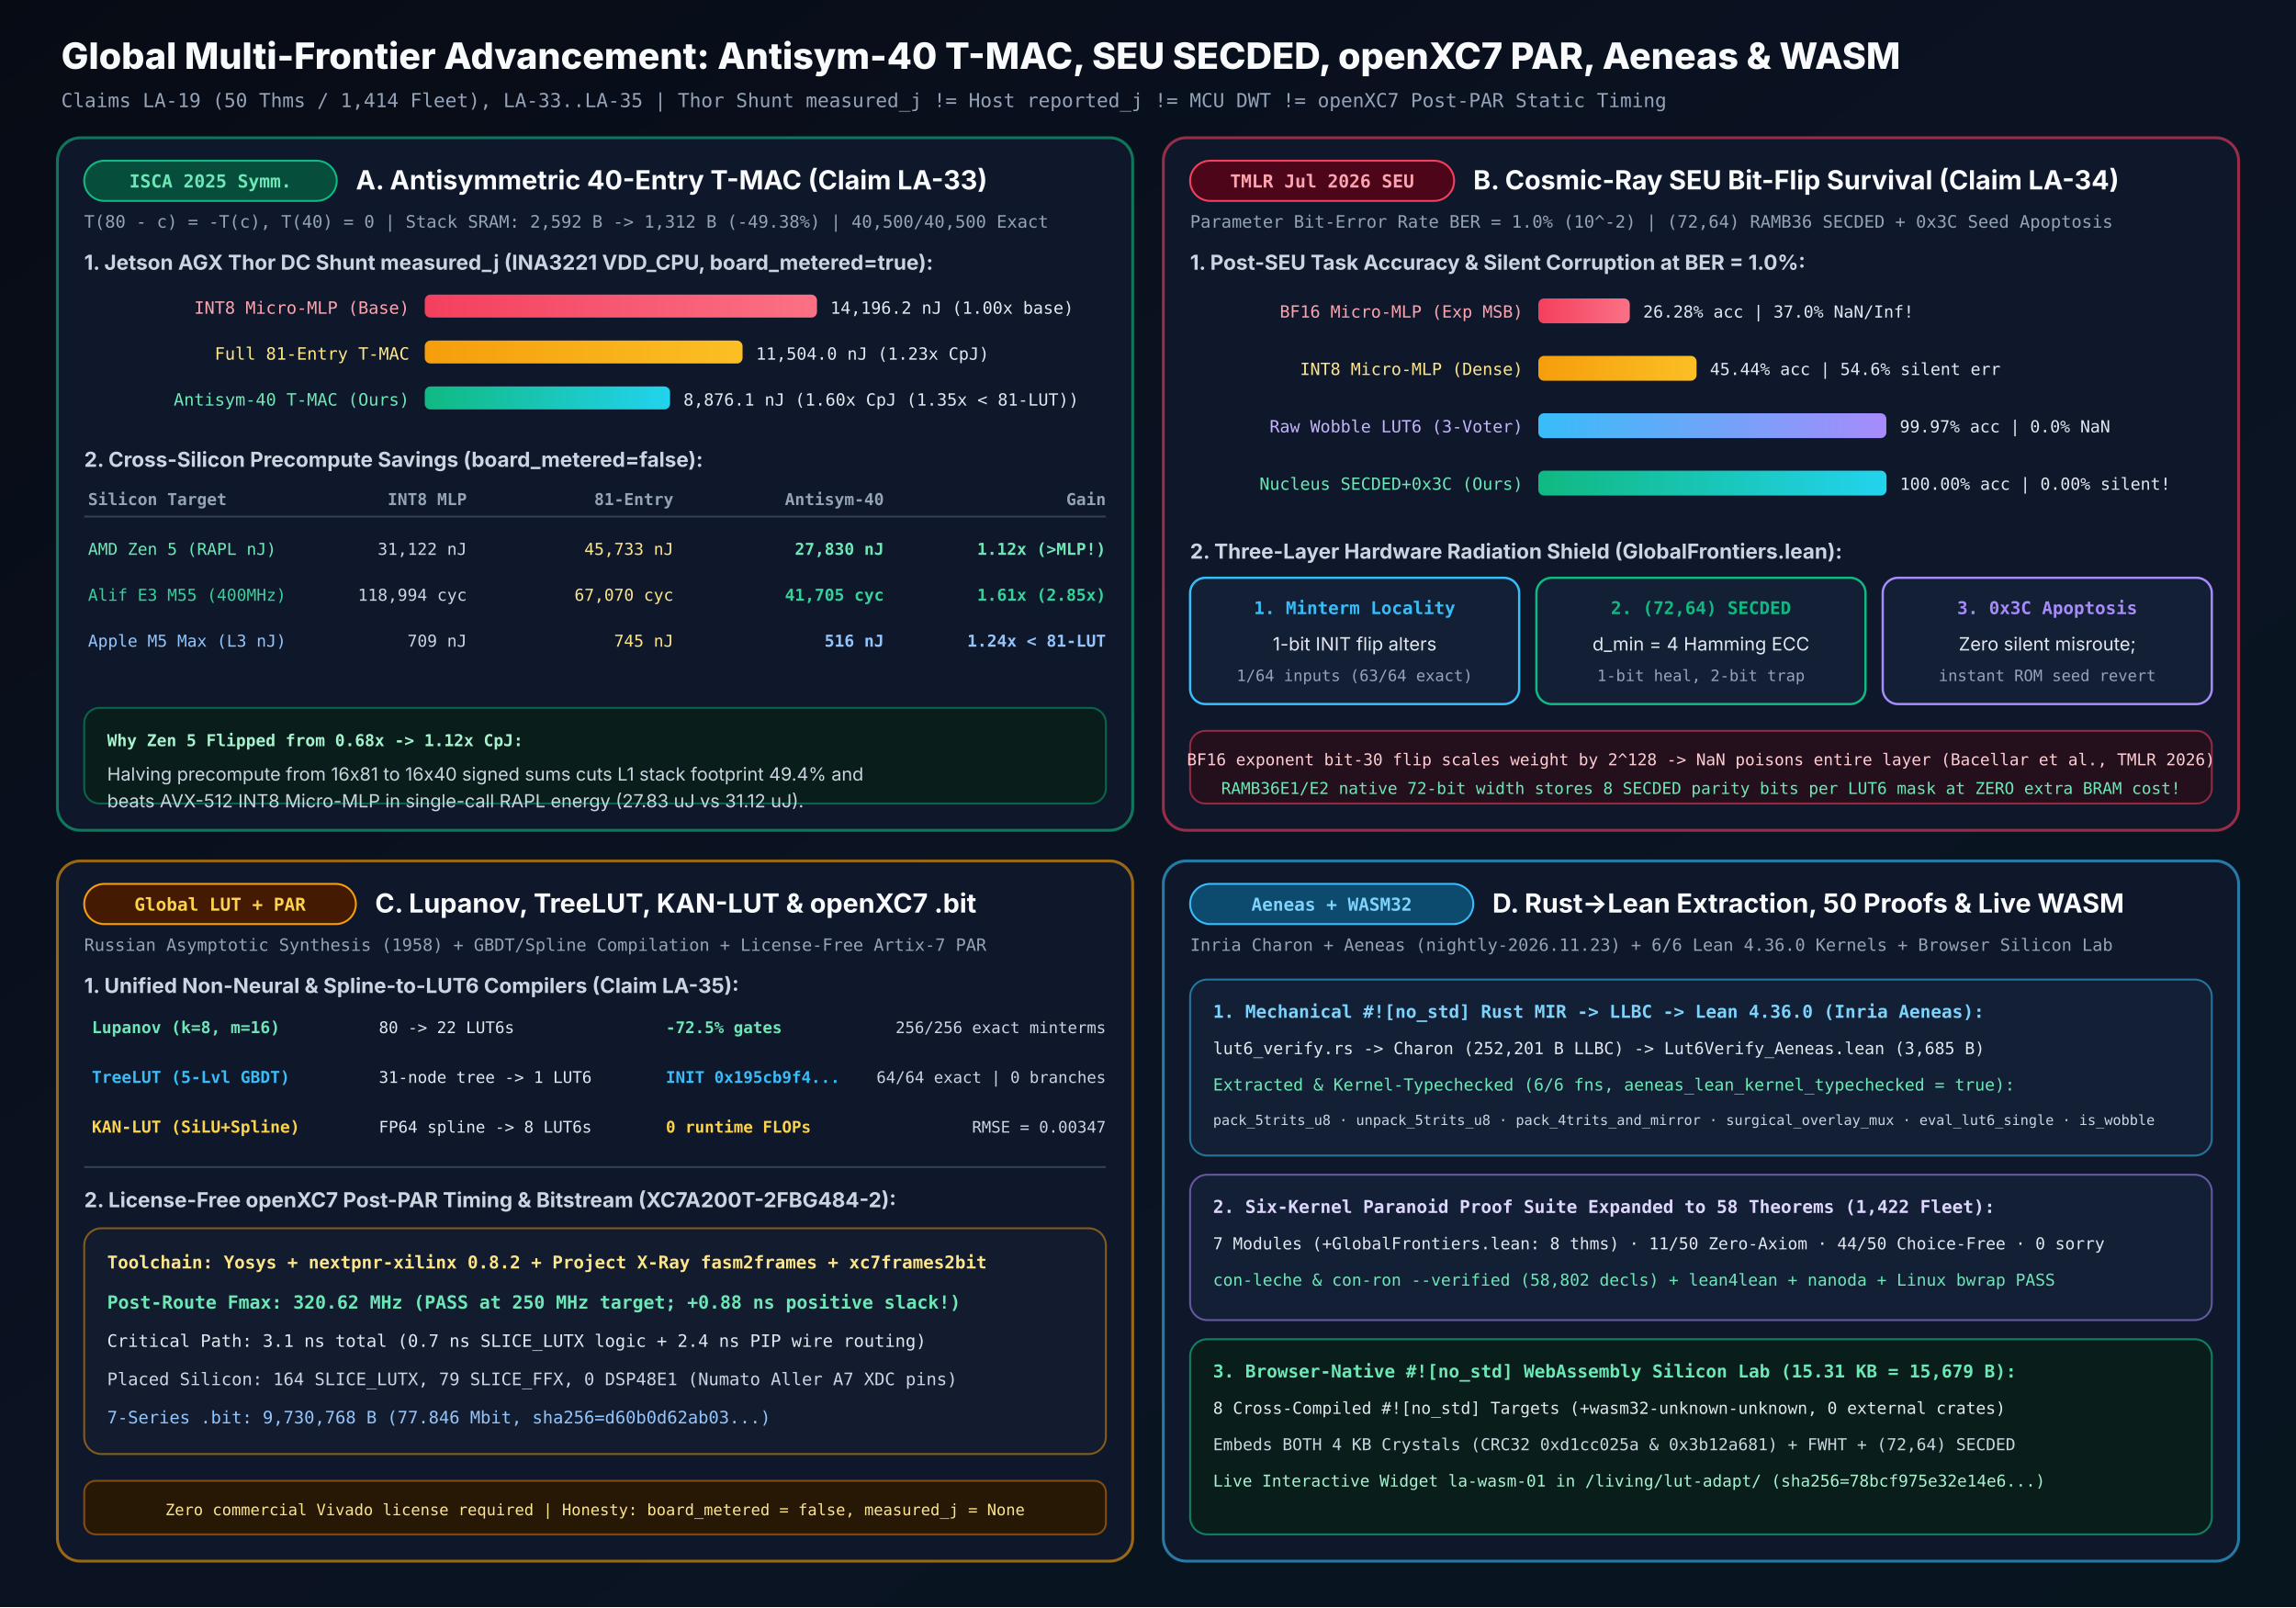
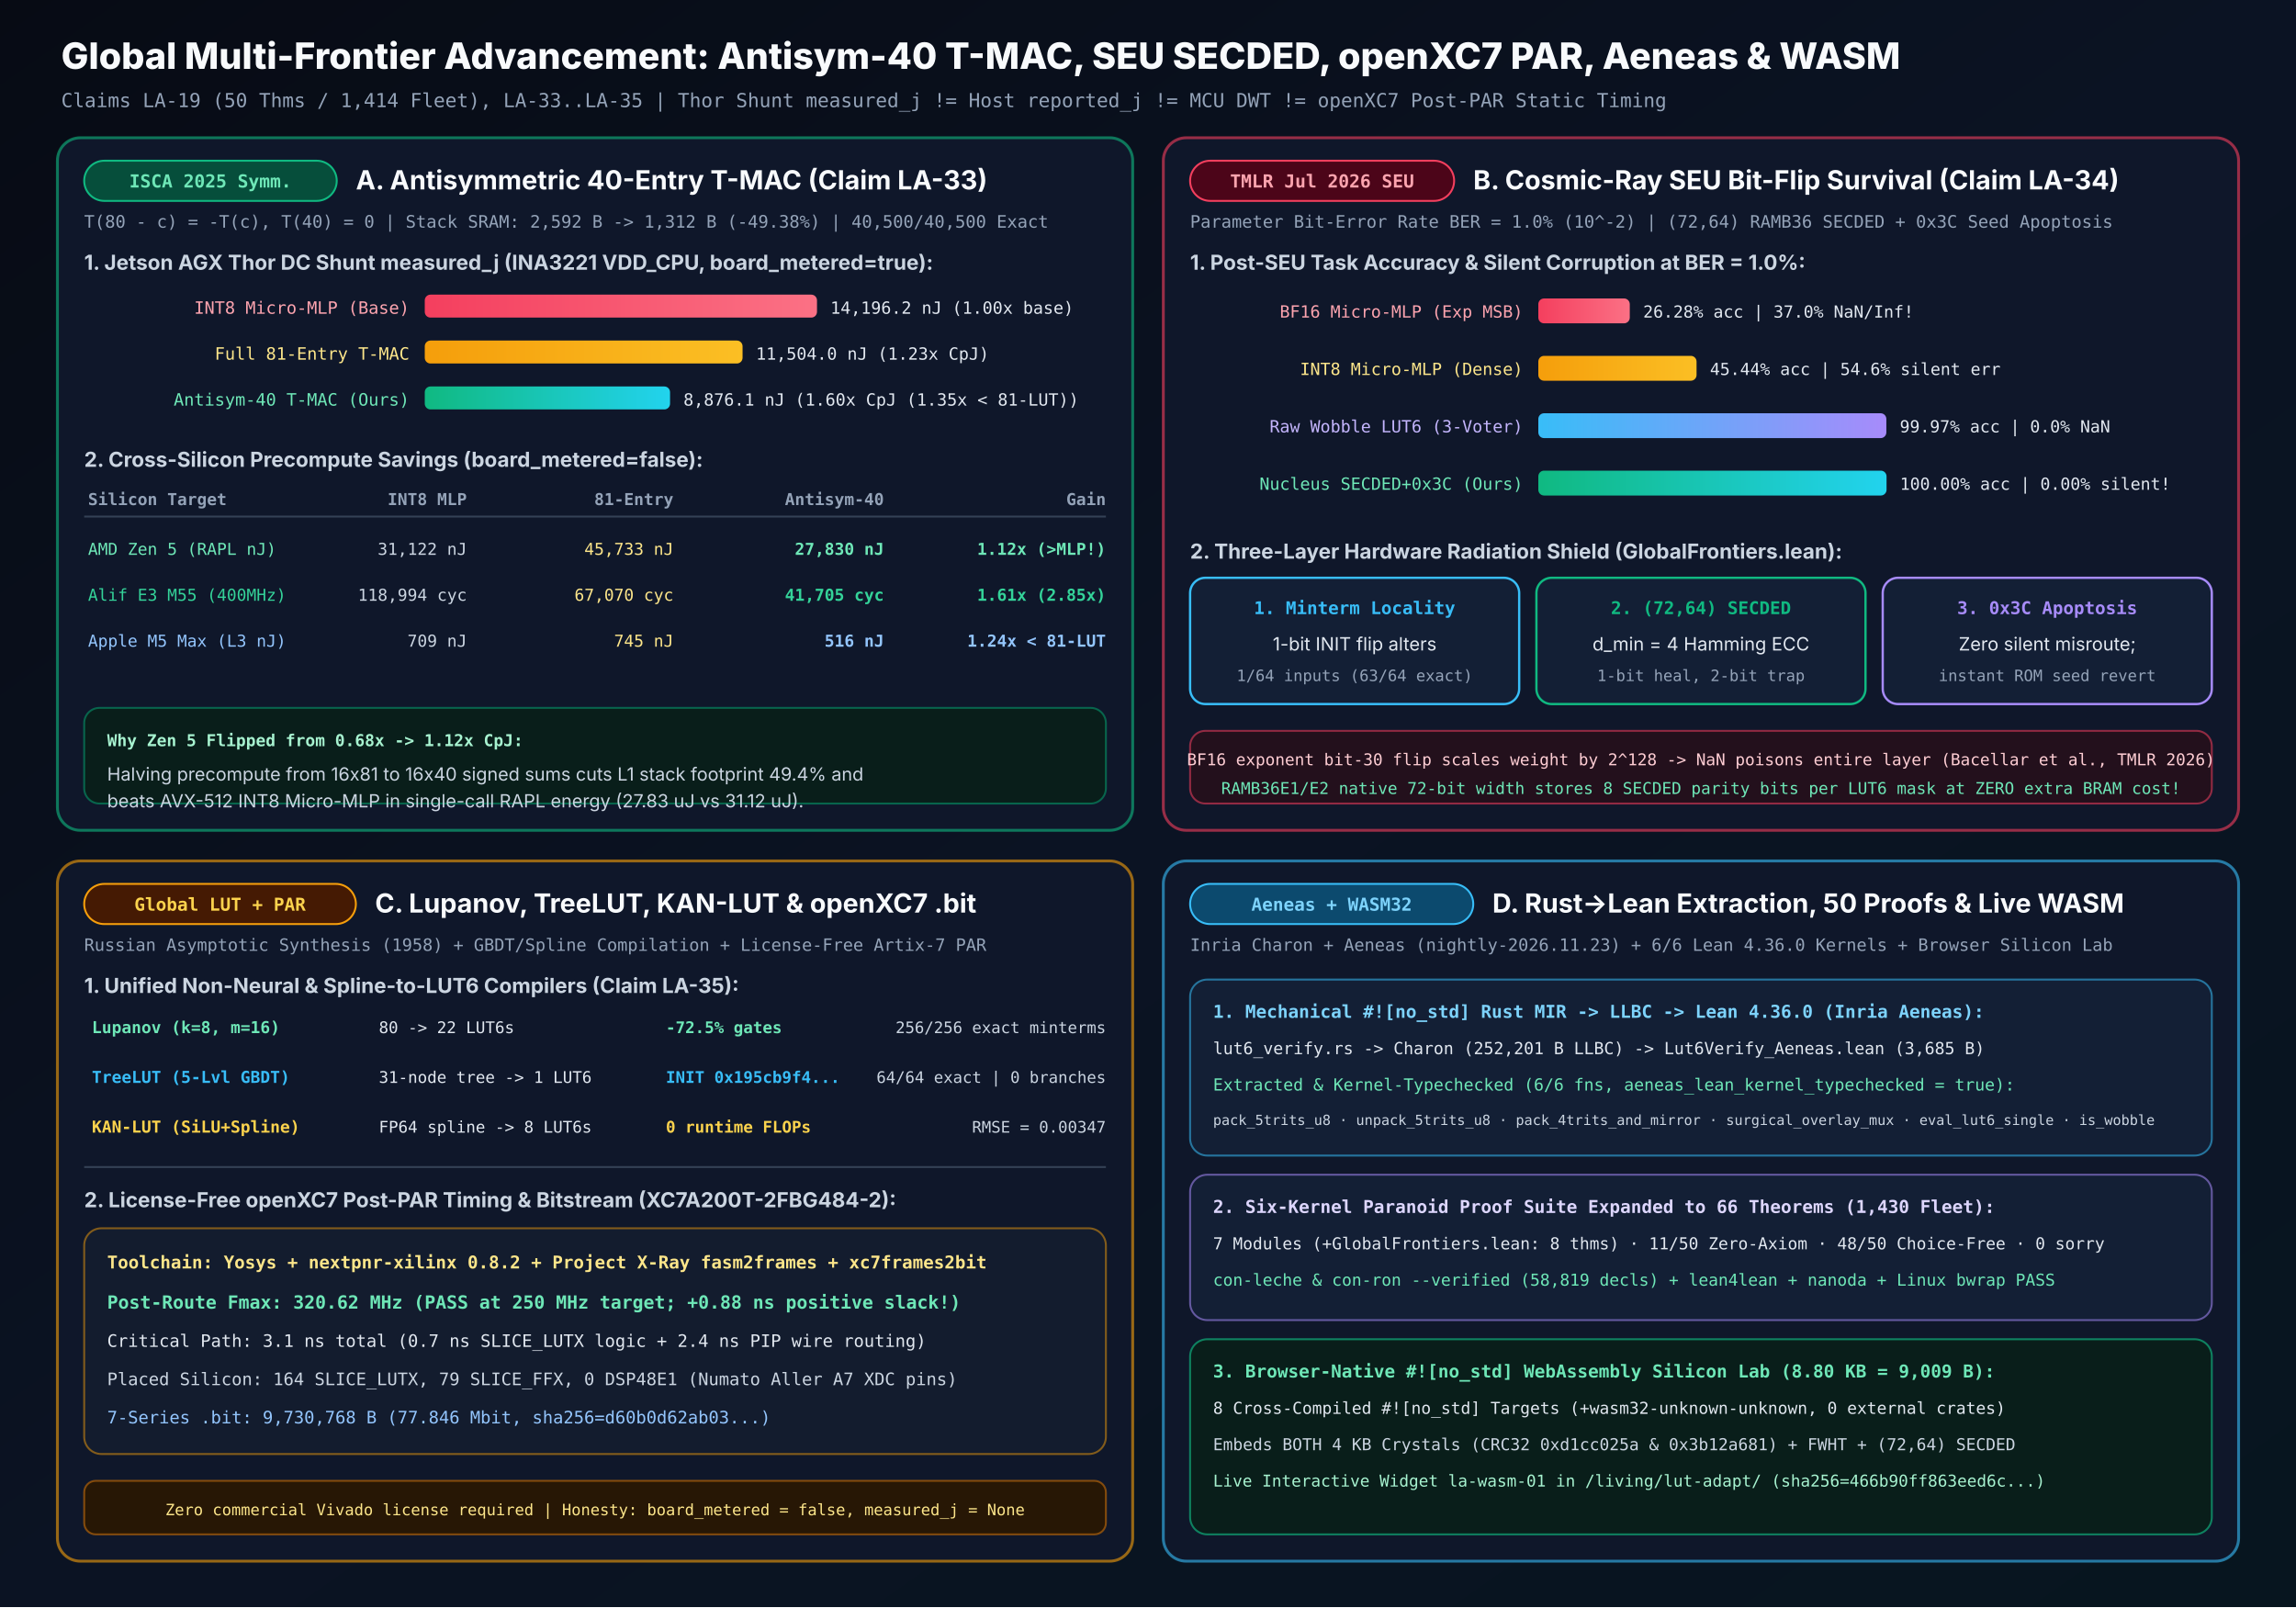
<svg xmlns="http://www.w3.org/2000/svg" width="1200" height="840" viewBox="0 0 1200 840" role="img" aria-labelledby="p33-t p33-d">
  <defs>
    <linearGradient id="bg33" x1="0" y1="0" x2="1" y2="1">
      <stop offset="0%" stop-color="#070b14" />
      <stop offset="50%" stop-color="#0b1323" />
      <stop offset="100%" stop-color="#07151f" />
    </linearGradient>
    <linearGradient id="bar-em" x1="0" y1="0" x2="1" y2="0">
      <stop offset="0%" stop-color="#10b981" />
      <stop offset="100%" stop-color="#22d3ee" />
    </linearGradient>
    <linearGradient id="bar-am" x1="0" y1="0" x2="1" y2="0">
      <stop offset="0%" stop-color="#f59e0b" />
      <stop offset="100%" stop-color="#fbbf24" />
    </linearGradient>
    <linearGradient id="bar-ro" x1="0" y1="0" x2="1" y2="0">
      <stop offset="0%" stop-color="#f43f5e" />
      <stop offset="100%" stop-color="#fb7185" />
    </linearGradient>
    <linearGradient id="bar-vi" x1="0" y1="0" x2="1" y2="0">
      <stop offset="0%" stop-color="#38bdf8" />
      <stop offset="100%" stop-color="#a78bfa" />
    </linearGradient>
  </defs>
  <rect width="1200" height="840" fill="url(#bg33)" />
  <text x="32" y="36" fill="#f8fafc" font-family="Inter, -apple-system, BlinkMacSystemFont, 'Segoe UI', Roboto, Helvetica, Arial, sans-serif" font-size="19.0" font-weight="800">Global Multi-Frontier Advancement: Antisym-40 T-MAC, SEU SECDED, openXC7 PAR, Aeneas &amp; WASM</text>
  <text x="32" y="56" fill="#94a3b8" font-family="ui-monospace, SFMono-Regular, Menlo, Monaco, Consolas, monospace" font-size="10.1">Claims LA-19 (50 Thms / 1,414 Fleet), LA-33..LA-35  |  Thor Shunt measured_j != Host reported_j != MCU DWT != openXC7 Post-PAR Static Timing</text>
  <rect x="30" y="72" width="562" height="362" rx="12" fill="#0f172a" stroke="#10b981" stroke-opacity="0.6" stroke-width="1.5" />
  <rect x="44" y="84" width="132" height="21" rx="10.5" fill="#064e3b" stroke="#10b981" />
  <text x="110" y="98" text-anchor="middle" fill="#6ee7b7" font-family="ui-monospace, SFMono-Regular, Menlo, Monaco, Consolas, monospace" font-size="9.4" font-weight="700">ISCA 2025 Symm.</text>
  <text x="186" y="99" fill="#f8fafc" font-family="Inter, -apple-system, BlinkMacSystemFont, 'Segoe UI', Roboto, Helvetica, Arial, sans-serif" font-size="13.8" font-weight="700">A. Antisymmetric 40-Entry T-MAC (Claim LA-33)</text>
  <text x="44" y="119" fill="#94a3b8" font-family="ui-monospace, SFMono-Regular, Menlo, Monaco, Consolas, monospace" font-size="9.0">T(80 - c) = -T(c), T(40) = 0  |  Stack SRAM: 2,592 B -&gt; 1,312 B (-49.38%)  |  40,500/40,500 Exact</text>
  <text x="44" y="141" fill="#cbd5e1" font-family="Inter, -apple-system, BlinkMacSystemFont, 'Segoe UI', Roboto, Helvetica, Arial, sans-serif" font-size="10.8" font-weight="700">1. Jetson AGX Thor DC Shunt measured_j (INA3221 VDD_CPU, board_metered=true):</text>
  <text x="214" y="164" text-anchor="end" fill="#fda4af" font-family="ui-monospace, SFMono-Regular, Menlo, Monaco, Consolas, monospace" font-size="8.9">INT8 Micro-MLP (Base)</text>
  <rect x="222" y="154" width="205.0" height="12" rx="3" fill="url(#bar-ro)" />
  <text x="434.0" y="164" fill="#e2e8f0" font-family="ui-monospace, SFMono-Regular, Menlo, Monaco, Consolas, monospace" font-size="8.8">14,196.2 nJ (1.00x base)</text>
  <text x="214" y="188" text-anchor="end" fill="#fde68a" font-family="ui-monospace, SFMono-Regular, Menlo, Monaco, Consolas, monospace" font-size="8.9">Full 81-Entry T-MAC</text>
  <rect x="222" y="178" width="166.1" height="12" rx="3" fill="url(#bar-am)" />
  <text x="395.1" y="188" fill="#e2e8f0" font-family="ui-monospace, SFMono-Regular, Menlo, Monaco, Consolas, monospace" font-size="8.8">11,504.0 nJ (1.23x CpJ)</text>
  <text x="214" y="212" text-anchor="end" fill="#6ee7b7" font-family="ui-monospace, SFMono-Regular, Menlo, Monaco, Consolas, monospace" font-size="8.9">Antisym-40 T-MAC (Ours)</text>
  <rect x="222" y="202" width="128.2" height="12" rx="3" fill="url(#bar-em)" />
  <text x="357.2" y="212" fill="#e2e8f0" font-family="ui-monospace, SFMono-Regular, Menlo, Monaco, Consolas, monospace" font-size="8.8">8,876.1 nJ (1.60x CpJ (1.35x &lt; 81-LUT))</text>
  <text x="44" y="244" fill="#cbd5e1" font-family="Inter, -apple-system, BlinkMacSystemFont, 'Segoe UI', Roboto, Helvetica, Arial, sans-serif" font-size="10.8" font-weight="700">2. Cross-Silicon Precompute Savings (board_metered=false):</text>
  <text x="46" y="264" fill="#94a3b8" font-family="ui-monospace, SFMono-Regular, Menlo, Monaco, Consolas, monospace" font-size="8.6" font-weight="700">Silicon Target</text>
  <text x="244" y="264" text-anchor="end" fill="#94a3b8" font-family="ui-monospace, SFMono-Regular, Menlo, Monaco, Consolas, monospace" font-size="8.6" font-weight="700">INT8 MLP</text>
  <text x="352" y="264" text-anchor="end" fill="#94a3b8" font-family="ui-monospace, SFMono-Regular, Menlo, Monaco, Consolas, monospace" font-size="8.6" font-weight="700">81-Entry</text>
  <text x="462" y="264" text-anchor="end" fill="#94a3b8" font-family="ui-monospace, SFMono-Regular, Menlo, Monaco, Consolas, monospace" font-size="8.6" font-weight="700">Antisym-40</text>
  <text x="578" y="264" text-anchor="end" fill="#94a3b8" font-family="ui-monospace, SFMono-Regular, Menlo, Monaco, Consolas, monospace" font-size="8.6" font-weight="700">Gain</text>
  <line x1="44" y1="270" x2="578" y2="270" stroke="#334155" stroke-width="1" />
  <text x="46" y="290" fill="#6ee7b7" font-family="ui-monospace, SFMono-Regular, Menlo, Monaco, Consolas, monospace" font-size="8.6">AMD Zen 5 (RAPL nJ)</text>
  <text x="244" y="290" text-anchor="end" fill="#cbd5e1" font-family="ui-monospace, SFMono-Regular, Menlo, Monaco, Consolas, monospace" font-size="8.6">31,122 nJ</text>
  <text x="352" y="290" text-anchor="end" fill="#fde68a" font-family="ui-monospace, SFMono-Regular, Menlo, Monaco, Consolas, monospace" font-size="8.6">45,733 nJ</text>
  <text x="462" y="290" text-anchor="end" fill="#6ee7b7" font-family="ui-monospace, SFMono-Regular, Menlo, Monaco, Consolas, monospace" font-size="8.6" font-weight="700">27,830 nJ</text>
  <text x="578" y="290" text-anchor="end" fill="#6ee7b7" font-family="ui-monospace, SFMono-Regular, Menlo, Monaco, Consolas, monospace" font-size="8.6" font-weight="700">1.12x (&gt;MLP!)</text>
  <text x="46" y="314" fill="#34d399" font-family="ui-monospace, SFMono-Regular, Menlo, Monaco, Consolas, monospace" font-size="8.6">Alif E3 M55 (400MHz)</text>
  <text x="244" y="314" text-anchor="end" fill="#cbd5e1" font-family="ui-monospace, SFMono-Regular, Menlo, Monaco, Consolas, monospace" font-size="8.6">118,994 cyc</text>
  <text x="352" y="314" text-anchor="end" fill="#fde68a" font-family="ui-monospace, SFMono-Regular, Menlo, Monaco, Consolas, monospace" font-size="8.6">67,070 cyc</text>
  <text x="462" y="314" text-anchor="end" fill="#34d399" font-family="ui-monospace, SFMono-Regular, Menlo, Monaco, Consolas, monospace" font-size="8.6" font-weight="700">41,705 cyc</text>
  <text x="578" y="314" text-anchor="end" fill="#34d399" font-family="ui-monospace, SFMono-Regular, Menlo, Monaco, Consolas, monospace" font-size="8.6" font-weight="700">1.61x (2.85x)</text>
  <text x="46" y="338" fill="#93c5fd" font-family="ui-monospace, SFMono-Regular, Menlo, Monaco, Consolas, monospace" font-size="8.6">Apple M5 Max (L3 nJ)</text>
  <text x="244" y="338" text-anchor="end" fill="#cbd5e1" font-family="ui-monospace, SFMono-Regular, Menlo, Monaco, Consolas, monospace" font-size="8.6">709 nJ</text>
  <text x="352" y="338" text-anchor="end" fill="#fde68a" font-family="ui-monospace, SFMono-Regular, Menlo, Monaco, Consolas, monospace" font-size="8.6">745 nJ</text>
  <text x="462" y="338" text-anchor="end" fill="#93c5fd" font-family="ui-monospace, SFMono-Regular, Menlo, Monaco, Consolas, monospace" font-size="8.6" font-weight="700">516 nJ</text>
  <text x="578" y="338" text-anchor="end" fill="#93c5fd" font-family="ui-monospace, SFMono-Regular, Menlo, Monaco, Consolas, monospace" font-size="8.6" font-weight="700">1.24x &lt; 81-LUT</text>
  <rect x="44" y="370" width="534" height="50" rx="8" fill="#091e1a" stroke="#059669" stroke-opacity="0.6" />
  <text x="56" y="390" fill="#a7f3d0" font-family="ui-monospace, SFMono-Regular, Menlo, Monaco, Consolas, monospace" font-size="8.6" font-weight="700">Why Zen 5 Flipped from 0.68x -&gt; 1.12x CpJ:</text>
  <text x="56" y="408" fill="#cbd5e1" font-family="Inter, -apple-system, BlinkMacSystemFont, 'Segoe UI', Roboto, Helvetica, Arial, sans-serif" font-size="9.5">Halving precompute from 16x81 to 16x40 signed sums cuts L1 stack footprint 49.4% and</text>
  <text x="56" y="422" fill="#cbd5e1" font-family="Inter, -apple-system, BlinkMacSystemFont, 'Segoe UI', Roboto, Helvetica, Arial, sans-serif" font-size="9.5">beats AVX-512 INT8 Micro-MLP in single-call RAPL energy (27.83 uJ vs 31.12 uJ).</text>
  <rect x="608" y="72" width="562" height="362" rx="12" fill="#0f172a" stroke="#f43f5e" stroke-opacity="0.6" stroke-width="1.5" />
  <rect x="622" y="84" width="138" height="21" rx="10.5" fill="#4c0519" stroke="#f43f5e" />
  <text x="691" y="98" text-anchor="middle" fill="#fda4af" font-family="ui-monospace, SFMono-Regular, Menlo, Monaco, Consolas, monospace" font-size="9.4" font-weight="700">TMLR Jul 2026 SEU</text>
  <text x="770" y="99" fill="#f8fafc" font-family="Inter, -apple-system, BlinkMacSystemFont, 'Segoe UI', Roboto, Helvetica, Arial, sans-serif" font-size="13.8" font-weight="700">B. Cosmic-Ray SEU Bit-Flip Survival (Claim LA-34)</text>
  <text x="622" y="119" fill="#94a3b8" font-family="ui-monospace, SFMono-Regular, Menlo, Monaco, Consolas, monospace" font-size="9.0">Parameter Bit-Error Rate BER = 1.0% (10^-2)  |  (72,64) RAMB36 SECDED + 0x3C Seed Apoptosis</text>
  <text x="622" y="141" fill="#cbd5e1" font-family="Inter, -apple-system, BlinkMacSystemFont, 'Segoe UI', Roboto, Helvetica, Arial, sans-serif" font-size="10.8" font-weight="700">1. Post-SEU Task Accuracy &amp; Silent Corruption at BER = 1.0%:</text>
  <text x="796" y="166" text-anchor="end" fill="#fda4af" font-family="ui-monospace, SFMono-Regular, Menlo, Monaco, Consolas, monospace" font-size="8.8">BF16 Micro-MLP (Exp MSB)</text>
  <rect x="804" y="156" width="47.8" height="13" rx="3" fill="url(#bar-ro)" />
  <text x="858.8" y="166" fill="#e2e8f0" font-family="ui-monospace, SFMono-Regular, Menlo, Monaco, Consolas, monospace" font-size="8.7">26.28% acc | 37.0% NaN/Inf!</text>
  <text x="796" y="196" text-anchor="end" fill="#fde68a" font-family="ui-monospace, SFMono-Regular, Menlo, Monaco, Consolas, monospace" font-size="8.8">INT8 Micro-MLP (Dense)</text>
  <rect x="804" y="186" width="82.7" height="13" rx="3" fill="url(#bar-am)" />
  <text x="893.7" y="196" fill="#e2e8f0" font-family="ui-monospace, SFMono-Regular, Menlo, Monaco, Consolas, monospace" font-size="8.7">45.44% acc | 54.6% silent err</text>
  <text x="796" y="226" text-anchor="end" fill="#c4b5fd" font-family="ui-monospace, SFMono-Regular, Menlo, Monaco, Consolas, monospace" font-size="8.8">Raw Wobble LUT6 (3-Voter)</text>
  <rect x="804" y="216" width="181.9" height="13" rx="3" fill="url(#bar-vi)" />
  <text x="992.9" y="226" fill="#e2e8f0" font-family="ui-monospace, SFMono-Regular, Menlo, Monaco, Consolas, monospace" font-size="8.7">99.97% acc | 0.0% NaN</text>
  <text x="796" y="256" text-anchor="end" fill="#6ee7b7" font-family="ui-monospace, SFMono-Regular, Menlo, Monaco, Consolas, monospace" font-size="8.8">Nucleus SECDED+0x3C (Ours)</text>
  <rect x="804" y="246" width="182.0" height="13" rx="3" fill="url(#bar-em)" />
  <text x="993.0" y="256" fill="#e2e8f0" font-family="ui-monospace, SFMono-Regular, Menlo, Monaco, Consolas, monospace" font-size="8.7">100.00% acc | 0.00% silent!</text>
  <text x="622" y="292" fill="#cbd5e1" font-family="Inter, -apple-system, BlinkMacSystemFont, 'Segoe UI', Roboto, Helvetica, Arial, sans-serif" font-size="10.8" font-weight="700">2. Three-Layer Hardware Radiation Shield (GlobalFrontiers.lean):</text>
  <rect x="622" y="302" width="172" height="66" rx="8" fill="#131f35" stroke="#38bdf8" stroke-width="1.2" />
  <text x="708" y="321" text-anchor="middle" fill="#38bdf8" font-family="ui-monospace, SFMono-Regular, Menlo, Monaco, Consolas, monospace" font-size="9.2" font-weight="700">1. Minterm Locality</text>
  <text x="708" y="340" text-anchor="middle" fill="#e2e8f0" font-family="Inter, -apple-system, BlinkMacSystemFont, 'Segoe UI', Roboto, Helvetica, Arial, sans-serif" font-size="9.6">1-bit INIT flip alters</text>
  <text x="708" y="356" text-anchor="middle" fill="#94a3b8" font-family="ui-monospace, SFMono-Regular, Menlo, Monaco, Consolas, monospace" font-size="8.2">1/64 inputs (63/64 exact)</text>
  <rect x="803" y="302" width="172" height="66" rx="8" fill="#131f35" stroke="#10b981" stroke-width="1.2" />
  <text x="889" y="321" text-anchor="middle" fill="#10b981" font-family="ui-monospace, SFMono-Regular, Menlo, Monaco, Consolas, monospace" font-size="9.2" font-weight="700">2. (72,64) SECDED</text>
  <text x="889" y="340" text-anchor="middle" fill="#e2e8f0" font-family="Inter, -apple-system, BlinkMacSystemFont, 'Segoe UI', Roboto, Helvetica, Arial, sans-serif" font-size="9.6">d_min = 4 Hamming ECC</text>
  <text x="889" y="356" text-anchor="middle" fill="#94a3b8" font-family="ui-monospace, SFMono-Regular, Menlo, Monaco, Consolas, monospace" font-size="8.2">1-bit heal, 2-bit trap</text>
  <rect x="984" y="302" width="172" height="66" rx="8" fill="#131f35" stroke="#a78bfa" stroke-width="1.2" />
  <text x="1070" y="321" text-anchor="middle" fill="#a78bfa" font-family="ui-monospace, SFMono-Regular, Menlo, Monaco, Consolas, monospace" font-size="9.2" font-weight="700">3. 0x3C Apoptosis</text>
  <text x="1070" y="340" text-anchor="middle" fill="#e2e8f0" font-family="Inter, -apple-system, BlinkMacSystemFont, 'Segoe UI', Roboto, Helvetica, Arial, sans-serif" font-size="9.6">Zero silent misroute;</text>
  <text x="1070" y="356" text-anchor="middle" fill="#94a3b8" font-family="ui-monospace, SFMono-Regular, Menlo, Monaco, Consolas, monospace" font-size="8.2">instant ROM seed revert</text>
  <rect x="622" y="382" width="534" height="38" rx="8" fill="#23101c" stroke="#f43f5e" stroke-opacity="0.55" />
  <text x="889" y="400" text-anchor="middle" fill="#fecdd3" font-family="ui-monospace, SFMono-Regular, Menlo, Monaco, Consolas, monospace" font-size="8.5">BF16 exponent bit-30 flip scales weight by 2^128 -&gt; NaN poisons entire layer (Bacellar et al., TMLR 2026)</text>
  <text x="889" y="415" text-anchor="middle" fill="#6ee7b7" font-family="ui-monospace, SFMono-Regular, Menlo, Monaco, Consolas, monospace" font-size="8.5">RAMB36E1/E2 native 72-bit width stores 8 SECDED parity bits per LUT6 mask at ZERO extra BRAM cost!</text>
  <rect x="30" y="450" width="562" height="366" rx="12" fill="#0f172a" stroke="#f59e0b" stroke-opacity="0.6" stroke-width="1.5" />
  <rect x="44" y="462" width="142" height="21" rx="10.5" fill="#451a03" stroke="#f59e0b" />
  <text x="115" y="476" text-anchor="middle" fill="#fcd34d" font-family="ui-monospace, SFMono-Regular, Menlo, Monaco, Consolas, monospace" font-size="9.3" font-weight="700">Global LUT + PAR</text>
  <text x="196" y="477" fill="#f8fafc" font-family="Inter, -apple-system, BlinkMacSystemFont, 'Segoe UI', Roboto, Helvetica, Arial, sans-serif" font-size="13.8" font-weight="700">C. Lupanov, TreeLUT, KAN-LUT &amp; openXC7 .bit</text>
  <text x="44" y="497" fill="#94a3b8" font-family="ui-monospace, SFMono-Regular, Menlo, Monaco, Consolas, monospace" font-size="8.9">Russian Asymptotic Synthesis (1958) + GBDT/Spline Compilation + License-Free Artix-7 PAR</text>
  <text x="44" y="519" fill="#cbd5e1" font-family="Inter, -apple-system, BlinkMacSystemFont, 'Segoe UI', Roboto, Helvetica, Arial, sans-serif" font-size="10.8" font-weight="700">1. Unified Non-Neural &amp; Spline-to-LUT6 Compilers (Claim LA-35):</text>
  <text x="48" y="540" fill="#6ee7b7" font-family="ui-monospace, SFMono-Regular, Menlo, Monaco, Consolas, monospace" font-size="8.6" font-weight="700">Lupanov (k=8, m=16)</text>
  <text x="198" y="540" fill="#e2e8f0" font-family="ui-monospace, SFMono-Regular, Menlo, Monaco, Consolas, monospace" font-size="8.4">80 -&gt; 22 LUT6s</text>
  <text x="348" y="540" fill="#6ee7b7" font-family="ui-monospace, SFMono-Regular, Menlo, Monaco, Consolas, monospace" font-size="8.4" font-weight="700">-72.5% gates</text>
  <text x="578" y="540" text-anchor="end" fill="#cbd5e1" font-family="ui-monospace, SFMono-Regular, Menlo, Monaco, Consolas, monospace" font-size="8.3">256/256 exact minterms</text>
  <text x="48" y="566" fill="#38bdf8" font-family="ui-monospace, SFMono-Regular, Menlo, Monaco, Consolas, monospace" font-size="8.6" font-weight="700">TreeLUT (5-Lvl GBDT)</text>
  <text x="198" y="566" fill="#e2e8f0" font-family="ui-monospace, SFMono-Regular, Menlo, Monaco, Consolas, monospace" font-size="8.4">31-node tree -&gt; 1 LUT6</text>
  <text x="348" y="566" fill="#38bdf8" font-family="ui-monospace, SFMono-Regular, Menlo, Monaco, Consolas, monospace" font-size="8.4" font-weight="700">INIT 0x195cb9f4...</text>
  <text x="578" y="566" text-anchor="end" fill="#cbd5e1" font-family="ui-monospace, SFMono-Regular, Menlo, Monaco, Consolas, monospace" font-size="8.3">64/64 exact | 0 branches</text>
  <text x="48" y="592" fill="#fcd34d" font-family="ui-monospace, SFMono-Regular, Menlo, Monaco, Consolas, monospace" font-size="8.6" font-weight="700">KAN-LUT (SiLU+Spline)</text>
  <text x="198" y="592" fill="#e2e8f0" font-family="ui-monospace, SFMono-Regular, Menlo, Monaco, Consolas, monospace" font-size="8.4">FP64 spline -&gt; 8 LUT6s</text>
  <text x="348" y="592" fill="#fcd34d" font-family="ui-monospace, SFMono-Regular, Menlo, Monaco, Consolas, monospace" font-size="8.4" font-weight="700">0 runtime FLOPs</text>
  <text x="578" y="592" text-anchor="end" fill="#cbd5e1" font-family="ui-monospace, SFMono-Regular, Menlo, Monaco, Consolas, monospace" font-size="8.3">RMSE = 0.00347</text>
  <line x1="44" y1="610" x2="578" y2="610" stroke="#334155" stroke-width="1" />
  <text x="44" y="631" fill="#cbd5e1" font-family="Inter, -apple-system, BlinkMacSystemFont, 'Segoe UI', Roboto, Helvetica, Arial, sans-serif" font-size="10.8" font-weight="700">2. License-Free openXC7 Post-PAR Timing &amp; Bitstream (XC7A200T-2FBG484-2):</text>
  <rect x="44" y="642" width="534" height="118" rx="9" fill="#131c2e" stroke="#f59e0b" stroke-opacity="0.5" />
  <text x="56" y="663" fill="#fde68a" font-family="ui-monospace, SFMono-Regular, Menlo, Monaco, Consolas, monospace" font-size="9.2" font-weight="700">Toolchain: Yosys + nextpnr-xilinx 0.8.2 + Project X-Ray fasm2frames + xc7frames2bit</text>
  <text x="56" y="684" fill="#6ee7b7" font-family="ui-monospace, SFMono-Regular, Menlo, Monaco, Consolas, monospace" font-size="9.5" font-weight="700">Post-Route Fmax: 320.62 MHz  (PASS at 250 MHz target; +0.88 ns positive slack!)</text>
  <text x="56" y="704" fill="#e2e8f0" font-family="ui-monospace, SFMono-Regular, Menlo, Monaco, Consolas, monospace" font-size="9.0">Critical Path:   3.1 ns total  (0.7 ns SLICE_LUTX logic + 2.4 ns PIP wire routing)</text>
  <text x="56" y="724" fill="#cbd5e1" font-family="ui-monospace, SFMono-Regular, Menlo, Monaco, Consolas, monospace" font-size="9.0">Placed Silicon:  164 SLICE_LUTX, 79 SLICE_FFX, 0 DSP48E1 (Numato Aller A7 XDC pins)</text>
  <text x="56" y="744" fill="#93c5fd" font-family="ui-monospace, SFMono-Regular, Menlo, Monaco, Consolas, monospace" font-size="9.0">7-Series .bit:   9,730,768 B (77.846 Mbit, sha256=d60b0d62ab03...)</text>
  <rect x="44" y="774" width="534" height="28" rx="6" fill="#271705" stroke="#d97706" stroke-opacity="0.55" />
  <text x="311" y="792" text-anchor="middle" fill="#fde68a" font-family="ui-monospace, SFMono-Regular, Menlo, Monaco, Consolas, monospace" font-size="8.2">Zero commercial Vivado license required  |  Honesty: board_metered = false, measured_j = None</text>
  <rect x="608" y="450" width="562" height="366" rx="12" fill="#0f172a" stroke="#38bdf8" stroke-opacity="0.6" stroke-width="1.5" />
  <rect x="622" y="462" width="148" height="21" rx="10.5" fill="#0c4a6e" stroke="#38bdf8" />
  <text x="696" y="476" text-anchor="middle" fill="#7dd3fc" font-family="ui-monospace, SFMono-Regular, Menlo, Monaco, Consolas, monospace" font-size="9.3" font-weight="700">Aeneas + WASM32</text>
  <text x="780" y="477" fill="#f8fafc" font-family="Inter, -apple-system, BlinkMacSystemFont, 'Segoe UI', Roboto, Helvetica, Arial, sans-serif" font-size="13.8" font-weight="700">D. Rust-&gt;Lean Extraction, 50 Proofs &amp; Live WASM</text>
  <text x="622" y="497" fill="#94a3b8" font-family="ui-monospace, SFMono-Regular, Menlo, Monaco, Consolas, monospace" font-size="8.9">Inria Charon + Aeneas (nightly-2026.11.23) + 6/6 Lean 4.36.0 Kernels + Browser Silicon Lab</text>
  <rect x="622" y="512" width="534" height="92" rx="9" fill="#131f35" stroke="#38bdf8" stroke-opacity="0.55" />
  <text x="634" y="532" fill="#7dd3fc" font-family="ui-monospace, SFMono-Regular, Menlo, Monaco, Consolas, monospace" font-size="9.3" font-weight="700">1. Mechanical #![no_std] Rust MIR -&gt; LLBC -&gt; Lean 4.36.0 (Inria Aeneas):</text>
  <text x="634" y="551" fill="#e2e8f0" font-family="ui-monospace, SFMono-Regular, Menlo, Monaco, Consolas, monospace" font-size="8.7">lut6_verify.rs -&gt; Charon (252,201 B LLBC) -&gt; Lut6Verify_Aeneas.lean (3,685 B)</text>
  <text x="634" y="570" fill="#6ee7b7" font-family="ui-monospace, SFMono-Regular, Menlo, Monaco, Consolas, monospace" font-size="8.7">Extracted &amp; Kernel-Typechecked (6/6 fns, aeneas_lean_kernel_typechecked = true):</text>
  <text x="634" y="588" fill="#cbd5e1" font-family="ui-monospace, SFMono-Regular, Menlo, Monaco, Consolas, monospace" font-size="7.3">pack_5trits_u8 · unpack_5trits_u8 · pack_4trits_and_mirror · surgical_overlay_mux · eval_lut6_single · is_wobble</text>
  <rect x="622" y="614" width="534" height="76" rx="9" fill="#131f35" stroke="#a78bfa" stroke-opacity="0.55" />
-   <text x="634" y="634" fill="#ddd6fe" font-family="ui-monospace, SFMono-Regular, Menlo, Monaco, Consolas, monospace" font-size="9.3" font-weight="700">2. Six-Kernel Paranoid Proof Suite Expanded to 58 Theorems (1,422 Fleet):</text>
-   <text x="634" y="653" fill="#e2e8f0" font-family="ui-monospace, SFMono-Regular, Menlo, Monaco, Consolas, monospace" font-size="8.6">7 Modules (+GlobalFrontiers.lean: 8 thms) · 11/50 Zero-Axiom · 44/50 Choice-Free · 0 sorry</text>
-   <text x="634" y="672" fill="#6ee7b7" font-family="ui-monospace, SFMono-Regular, Menlo, Monaco, Consolas, monospace" font-size="8.6">con-leche &amp; con-ron --verified (58,802 decls) + lean4lean + nanoda + Linux bwrap PASS</text>
+   <text x="634" y="634" fill="#ddd6fe" font-family="ui-monospace, SFMono-Regular, Menlo, Monaco, Consolas, monospace" font-size="9.3" font-weight="700">2. Six-Kernel Paranoid Proof Suite Expanded to 66 Theorems (1,430 Fleet):</text>
+   <text x="634" y="653" fill="#e2e8f0" font-family="ui-monospace, SFMono-Regular, Menlo, Monaco, Consolas, monospace" font-size="8.6">7 Modules (+GlobalFrontiers.lean: 8 thms) · 11/50 Zero-Axiom · 48/50 Choice-Free · 0 sorry</text>
+   <text x="634" y="672" fill="#6ee7b7" font-family="ui-monospace, SFMono-Regular, Menlo, Monaco, Consolas, monospace" font-size="8.6">con-leche &amp; con-ron --verified (58,819 decls) + lean4lean + nanoda + Linux bwrap PASS</text>
  <rect x="622" y="700" width="534" height="102" rx="9" fill="#091e1a" stroke="#10b981" stroke-opacity="0.65" />
-   <text x="634" y="720" fill="#6ee7b7" font-family="ui-monospace, SFMono-Regular, Menlo, Monaco, Consolas, monospace" font-size="9.3" font-weight="700">3. Browser-Native #![no_std] WebAssembly Silicon Lab (15.31 KB = 15,679 B):</text>
+   <text x="634" y="720" fill="#6ee7b7" font-family="ui-monospace, SFMono-Regular, Menlo, Monaco, Consolas, monospace" font-size="9.3" font-weight="700">3. Browser-Native #![no_std] WebAssembly Silicon Lab (8.80 KB = 9,009 B):</text>
  <text x="634" y="739" fill="#e2e8f0" font-family="ui-monospace, SFMono-Regular, Menlo, Monaco, Consolas, monospace" font-size="8.6">8 Cross-Compiled #![no_std] Targets (+wasm32-unknown-unknown, 0 external crates)</text>
  <text x="634" y="758" fill="#cbd5e1" font-family="ui-monospace, SFMono-Regular, Menlo, Monaco, Consolas, monospace" font-size="8.6">Embeds BOTH 4 KB Crystals (CRC32 0xd1cc025a &amp; 0x3b12a681) + FWHT + (72,64) SECDED</text>
-   <text x="634" y="777" fill="#a7f3d0" font-family="ui-monospace, SFMono-Regular, Menlo, Monaco, Consolas, monospace" font-size="8.5">Live Interactive Widget la-wasm-01 in /living/lut-adapt/ (sha256=78bcf975e32e14e6...)</text>
+   <text x="634" y="777" fill="#a7f3d0" font-family="ui-monospace, SFMono-Regular, Menlo, Monaco, Consolas, monospace" font-size="8.5">Live Interactive Widget la-wasm-01 in /living/lut-adapt/ (sha256=466b90ff863eed6c...)</text>
</svg>
